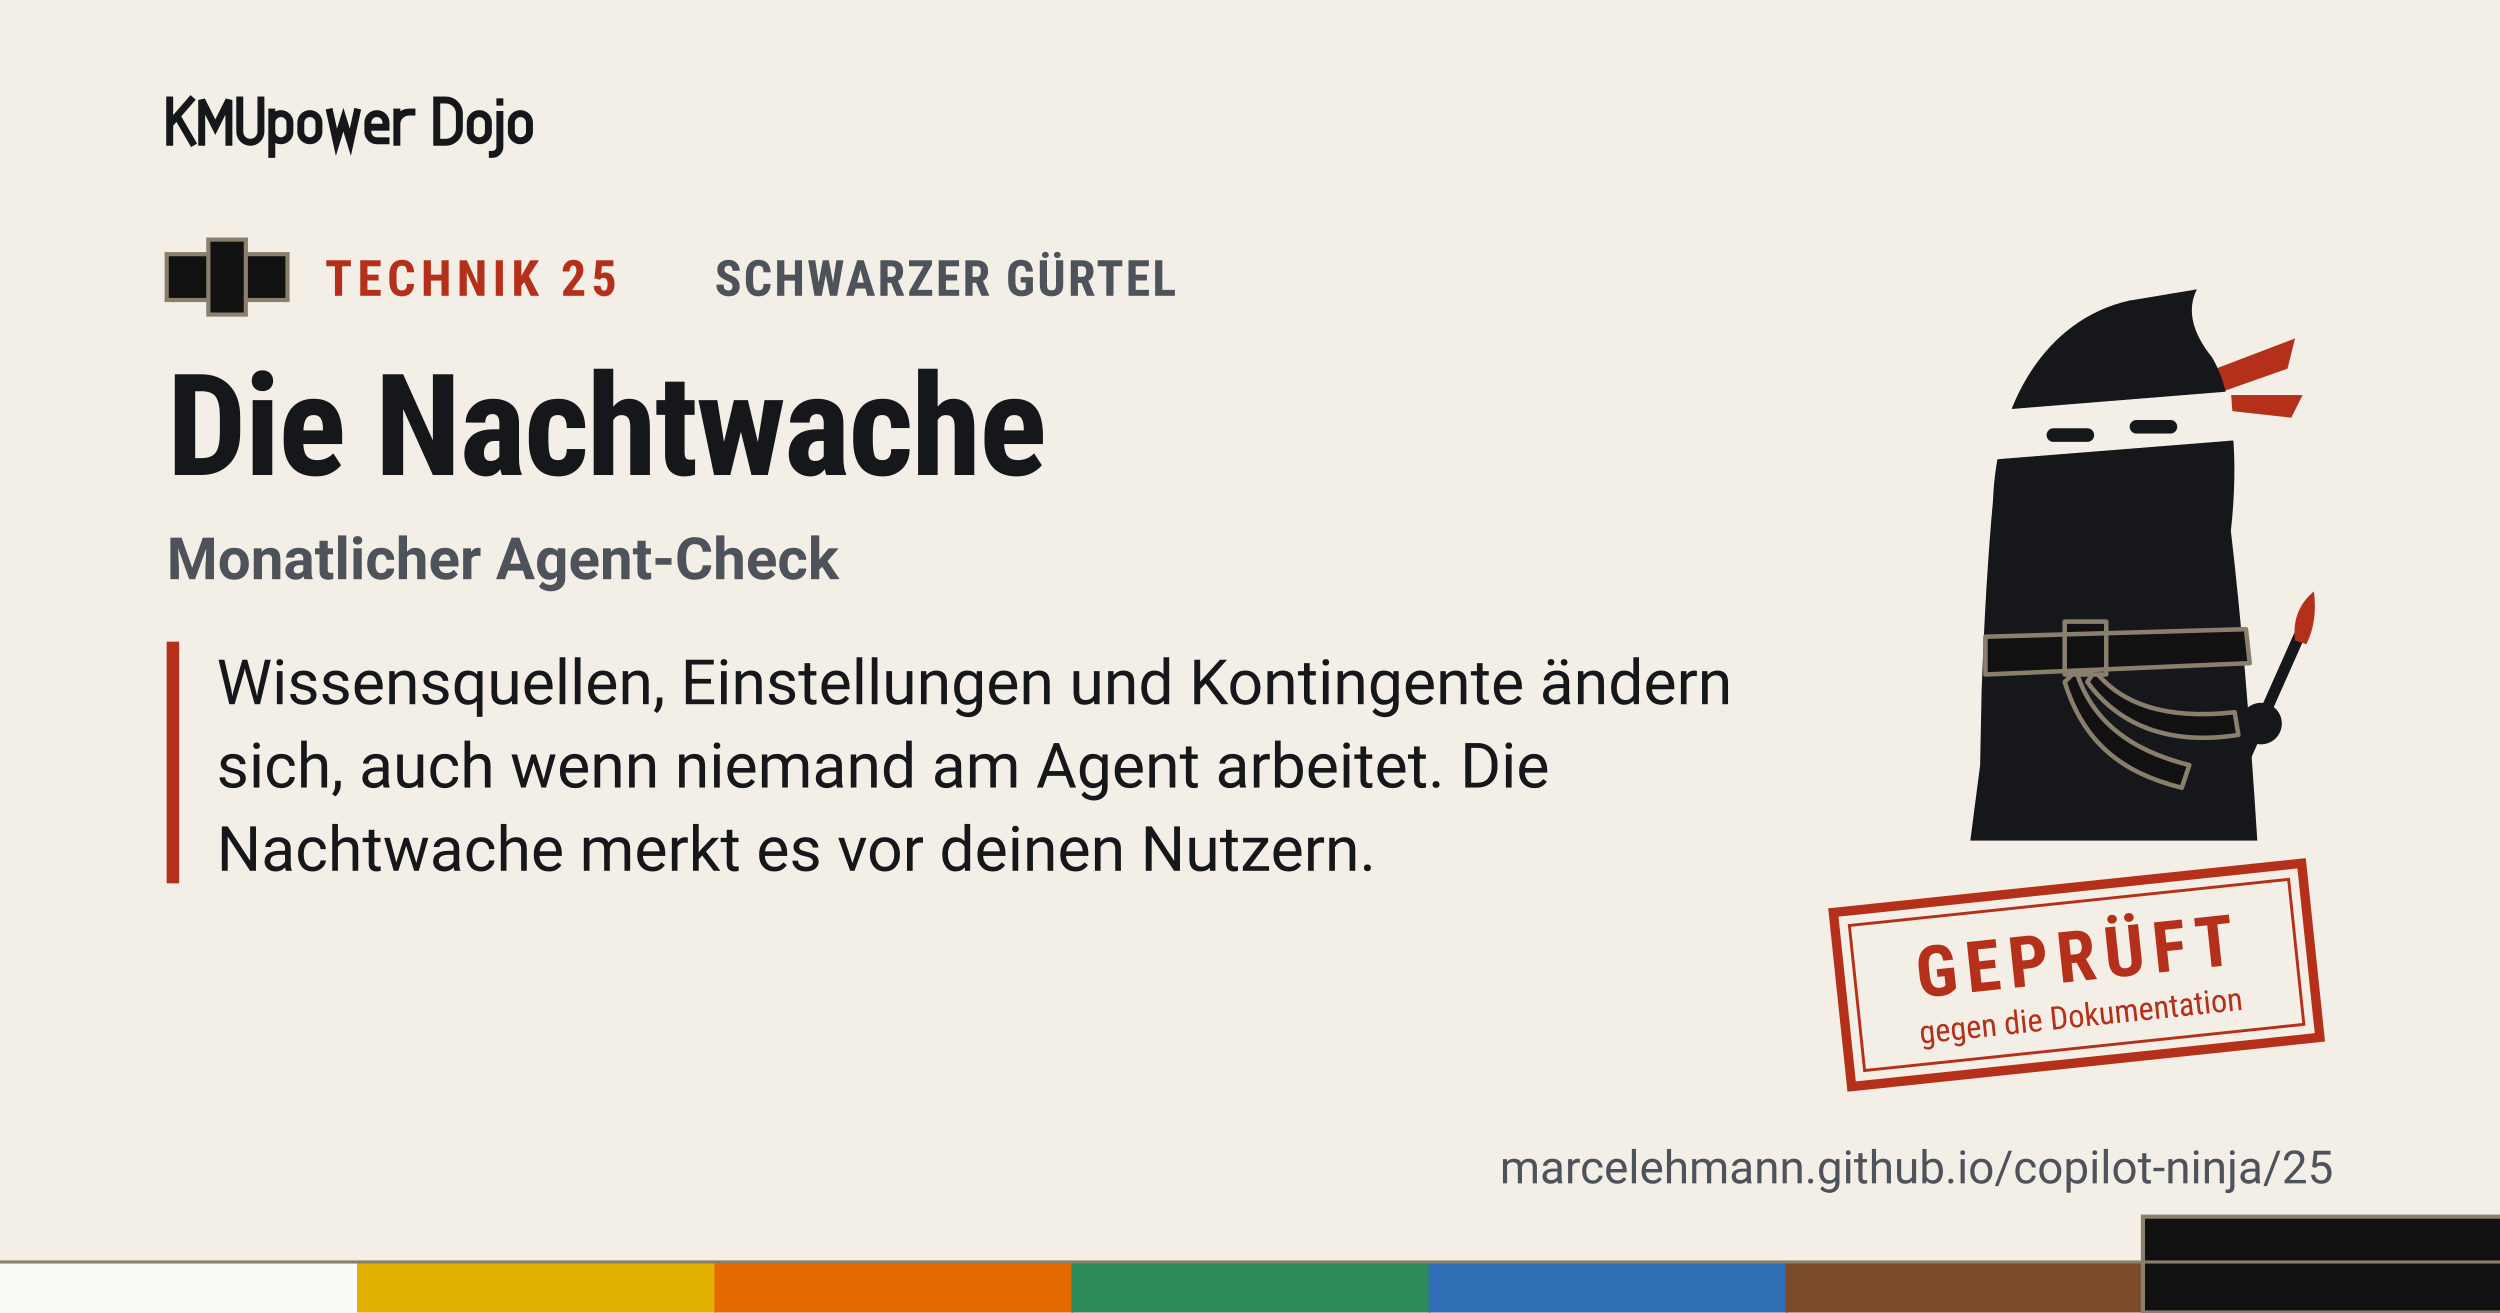
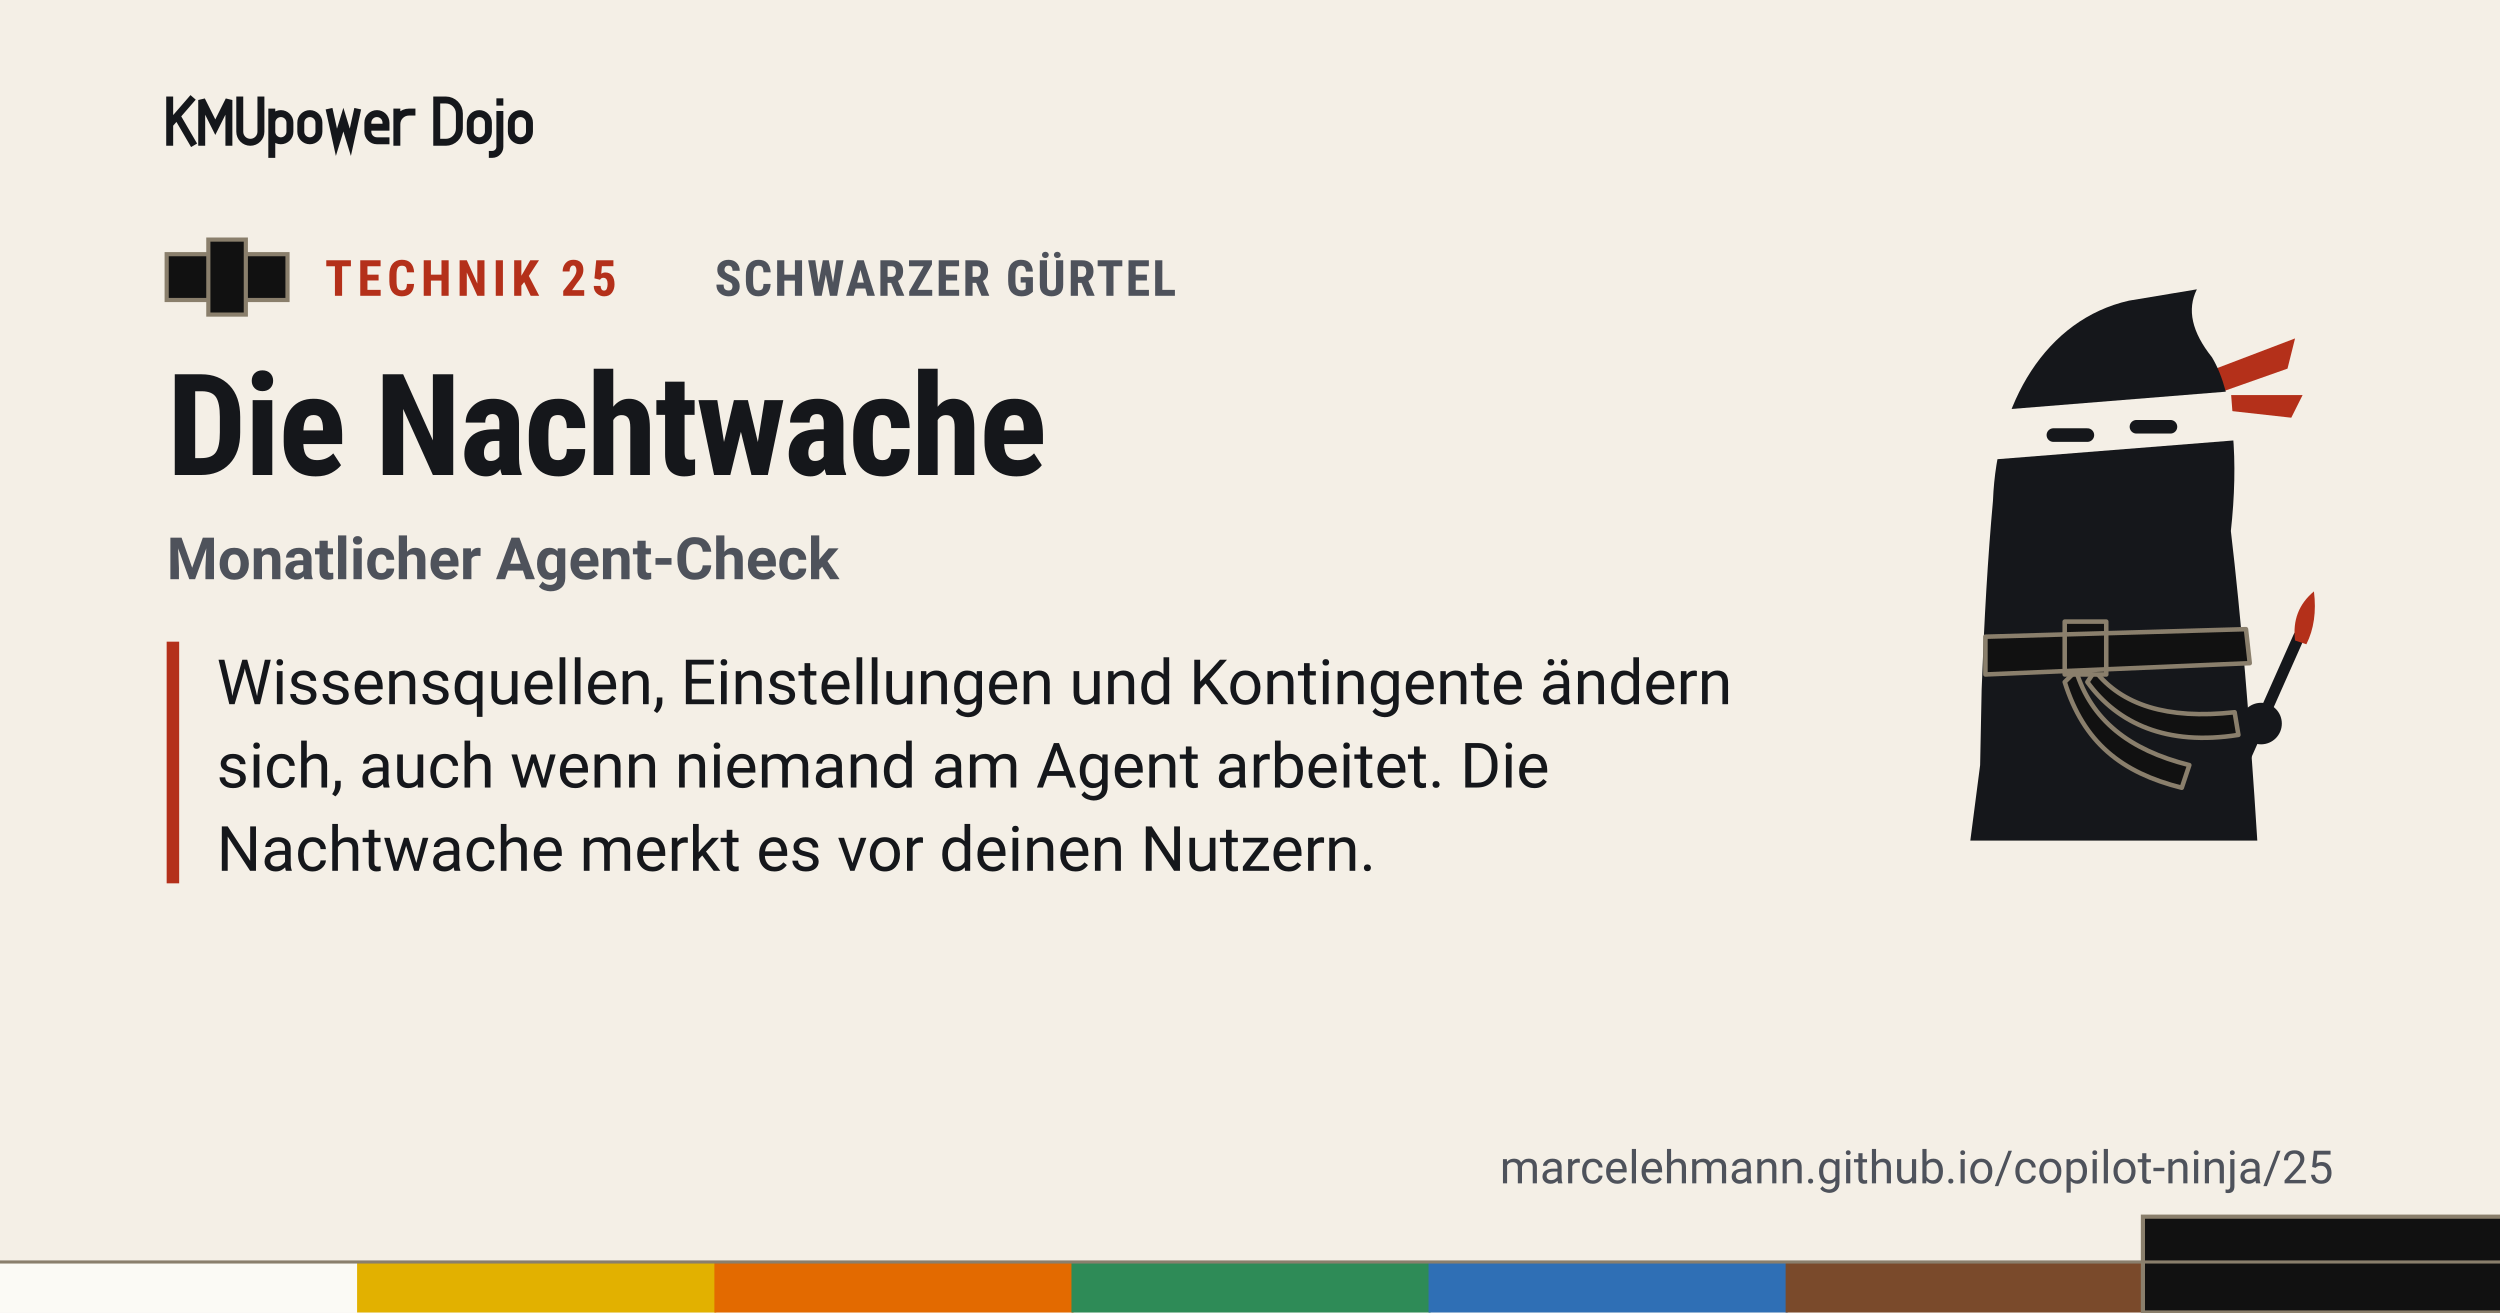
<svg xmlns="http://www.w3.org/2000/svg" width="1200" height="630" viewBox="0 0 1200 630" role="img" aria-label="Technik 25: Die Nachtwache. Wissensquellen, Einstellungen und Kontingente ändern sich, auch wenn niemand am Agent arbeitet. Die Nachtwache merkt es vor deinen Nutzern.">
  <rect width="1200" height="630" fill="#F4EFE6" />
  <g transform="translate(80 48) scale(1.45)" fill="none" stroke="#15171B" stroke-width="2.3" stroke-linecap="square">
    <path d="M1 0V14M8 0L1.5 7.5M3.6 5.6L8.5 14M11.6 14V0L16.1 9L20.6 0V14M24.2 0V10.5A3.5 3.5 0 0 0 31.2 10.5V0M34.8 18V4M34.8 7.5A3 3 0 0 1 40.8 7.5V10.5A3 3 0 0 1 34.8 10.5M44.4 7.5A3 3 0 0 1 50.4 7.5V10.5A3 3 0 0 1 44.4 10.5ZM54 4L56.2 14L58.5 6.5L60.8 14L63 4M66.8 9H72.6V7.5A3 3 0 0 0 66.6 7.5V10.5A3 3 0 0 0 69.6 13.5H72.6M76.2 14V4M76.2 8A4 4 0 0 1 80.2 4H81.2M89.4 0H92.4A4.5 4.5 0 0 1 96.9 4.5V9.5A4.5 4.5 0 0 1 92.4 14H89.4ZM100.5 7.5A3 3 0 0 1 106.5 7.5V10.5A3 3 0 0 1 100.5 10.5ZM110.3 4.8V15.5A2.5 2.5 0 0 1 107.8 18M110.3 0.6V0.7M114.1 7.5A3 3 0 0 1 120.1 7.5V10.5A3 3 0 0 1 114.1 10.5Z" />
  </g>
  <rect x="80" y="122" width="58" height="22" fill="#111111" stroke="#8A7F6C" stroke-width="2" />
  <rect x="100" y="115" width="18" height="36" fill="#111111" stroke="#8A7F6C" stroke-width="2" />
  <text x="156" y="142" font-family="Bahnschrift, 'Avenir Next Condensed', 'Roboto Condensed', 'Arial Narrow', sans-serif" font-weight="700" font-size="24" letter-spacing="2.5" fill="#B4301A">TECHNIK 25</text>
  <text x="343" y="142" font-family="Bahnschrift, 'Avenir Next Condensed', 'Roboto Condensed', 'Arial Narrow', sans-serif" font-weight="600" font-size="24" letter-spacing="1" fill="#4E525B">SCHWARZER GÜRTEL</text>
  <text x="80" y="228" font-size="68" font-family="Bahnschrift, 'Avenir Next Condensed', 'Roboto Condensed', 'Arial Narrow', sans-serif" font-weight="700" fill="#15171B" letter-spacing="-1">Die Nachtwache</text>
  <text x="80" y="278" font-size="28" font-family="'Segoe UI', system-ui, -apple-system, Roboto, Arial, sans-serif" font-weight="600" fill="#4E525B">Monatlicher Agent-Check</text>
  <rect x="80" y="308" width="6" height="116" fill="#B4301A" />
  <text x="104" y="338" font-size="30" font-family="'Segoe UI', system-ui, -apple-system, Roboto, Arial, sans-serif" fill="#15171B">Wissensquellen, Einstellungen und Kontingente ändern</text>
  <text x="104" y="378" font-size="30" font-family="'Segoe UI', system-ui, -apple-system, Roboto, Arial, sans-serif" fill="#15171B">sich, auch wenn niemand am Agent arbeitet. Die</text>
  <text x="104" y="418" font-size="30" font-family="'Segoe UI', system-ui, -apple-system, Roboto, Arial, sans-serif" fill="#15171B">Nachtwache merkt es vor deinen Nutzern.</text>
  <svg x="902" y="128" width="218" height="290" viewBox="0 0 120 160">
    <style>.t-koerper{fill:#15171B}.t-gesicht{fill:#F4EFE6}.t-augen{fill:none;stroke:#15171B;stroke-width:3.6;stroke-linecap:round}.t-band,.t-pinsel-spitze{fill:#B4301A}.t-guertel,.t-guertel-enden{fill:#111111;stroke:#8A7F6C;stroke-width:1.2;stroke-linejoin:round}.t-pinsel-stiel{fill:none;stroke:#15171B;stroke-width:3;stroke-linecap:round}.t-hand{fill:#15171B}.t-rolle,.t-strich{display:none}</style>
    <g class="t-figur">
      <path class="t-band" d="M89 27l21-8-2 8-17 6zM90 34h22l-3 6-18-2z" />
      <path class="t-koerper" d="M24 152l2.6-20 .4-20q1-28 3-50c1-26 14-48 36-53l18-3q-4 8 4 18c6 10 7 28 5 46q4 34 7 82z" />
      <path class="t-gesicht" d="M31 38l62-5 1 13-63 5z" />
      <path class="t-augen" d="M46 44.6h9M68 42.4h9" />
      <g class="t-rolle">
        <path class="t-rolle-blatt" d="M30 114h60v18H30z" />
        <path class="t-rolle-zeilen" d="M38 120h40M38 126h28" />
        <path class="t-rolle-enden" d="M25 111h6v24h-6zM89 111h6v24h-6z" />
      </g>
      <path class="t-guertel-enden" d="M52 107c4 13 14 21 30 25l-2 6c-16-4-26-12-31-28zM57 107c7 9 19 13 37 11l1 6c-19 3-32-3-40-14z" />
      <path class="t-guertel" d="M28 98l69-2 1 9-70 3zM49 94h11v14H49z" />
      <g class="t-pinsel">
        <path class="t-pinsel-stiel" d="M95 134l16-36" />
        <path class="t-pinsel-spitze" d="M110 99q-1-8 5-13 1 8-2 14z" />
        <circle class="t-hand" cx="101" cy="121" r="5.5" />
      </g>
      <path class="t-strich" pathLength="1" d="M24 152l2.6-20 .4-20q1-28 3-50c1-26 14-48 36-53l18-3q-4 8 4 18c6 10 7 28 5 46q4 34 7 82z" />
    </g>
  </svg>
-   <g transform="translate(880 438) rotate(-6)">
-     <rect width="226" height="84" fill="#F4EFE6" stroke="#B4301A" stroke-width="4.5" />
-     <rect x="7" y="7" width="212" height="70" fill="none" stroke="#B4301A" stroke-width="1.4" />
-     <text x="113" y="45" text-anchor="middle" font-family="Bahnschrift, 'Avenir Next Condensed', 'Roboto Condensed', 'Arial Narrow', sans-serif" font-weight="700" font-size="34" letter-spacing="4" fill="#B4301A">GEPRÜFT</text>
-     <text x="113" y="67" text-anchor="middle" font-family="Bahnschrift, 'Avenir Next Condensed', 'Roboto Condensed', 'Arial Narrow', sans-serif" font-size="15.5" fill="#B4301A">gegen die Dokumentation</text>
-   </g>
  <text x="1120" y="568" text-anchor="end" font-family="'Segoe UI', system-ui, -apple-system, Roboto, Arial, sans-serif" font-size="22" fill="#4E525B">marcelehmann.github.io/copilot-ninja/25</text>
  <rect x="0.0" y="606" width="172.4" height="24" fill="#FBFAF5" />
  <rect x="171.4" y="606" width="172.4" height="24" fill="#E2B100" />
  <rect x="342.9" y="606" width="172.4" height="24" fill="#E36A00" />
  <rect x="514.3" y="606" width="172.4" height="24" fill="#2E8B57" />
  <rect x="685.7" y="606" width="172.4" height="24" fill="#2F6FB5" />
  <rect x="857.1" y="606" width="172.4" height="24" fill="#7A4A2B" />
  <rect x="1028.6" y="584" width="172.4" height="46" fill="#111111" stroke="#8A7F6C" stroke-width="2" />
  <rect x="0" y="605" width="1200" height="1.5" fill="#8A7F6C" />
</svg>
